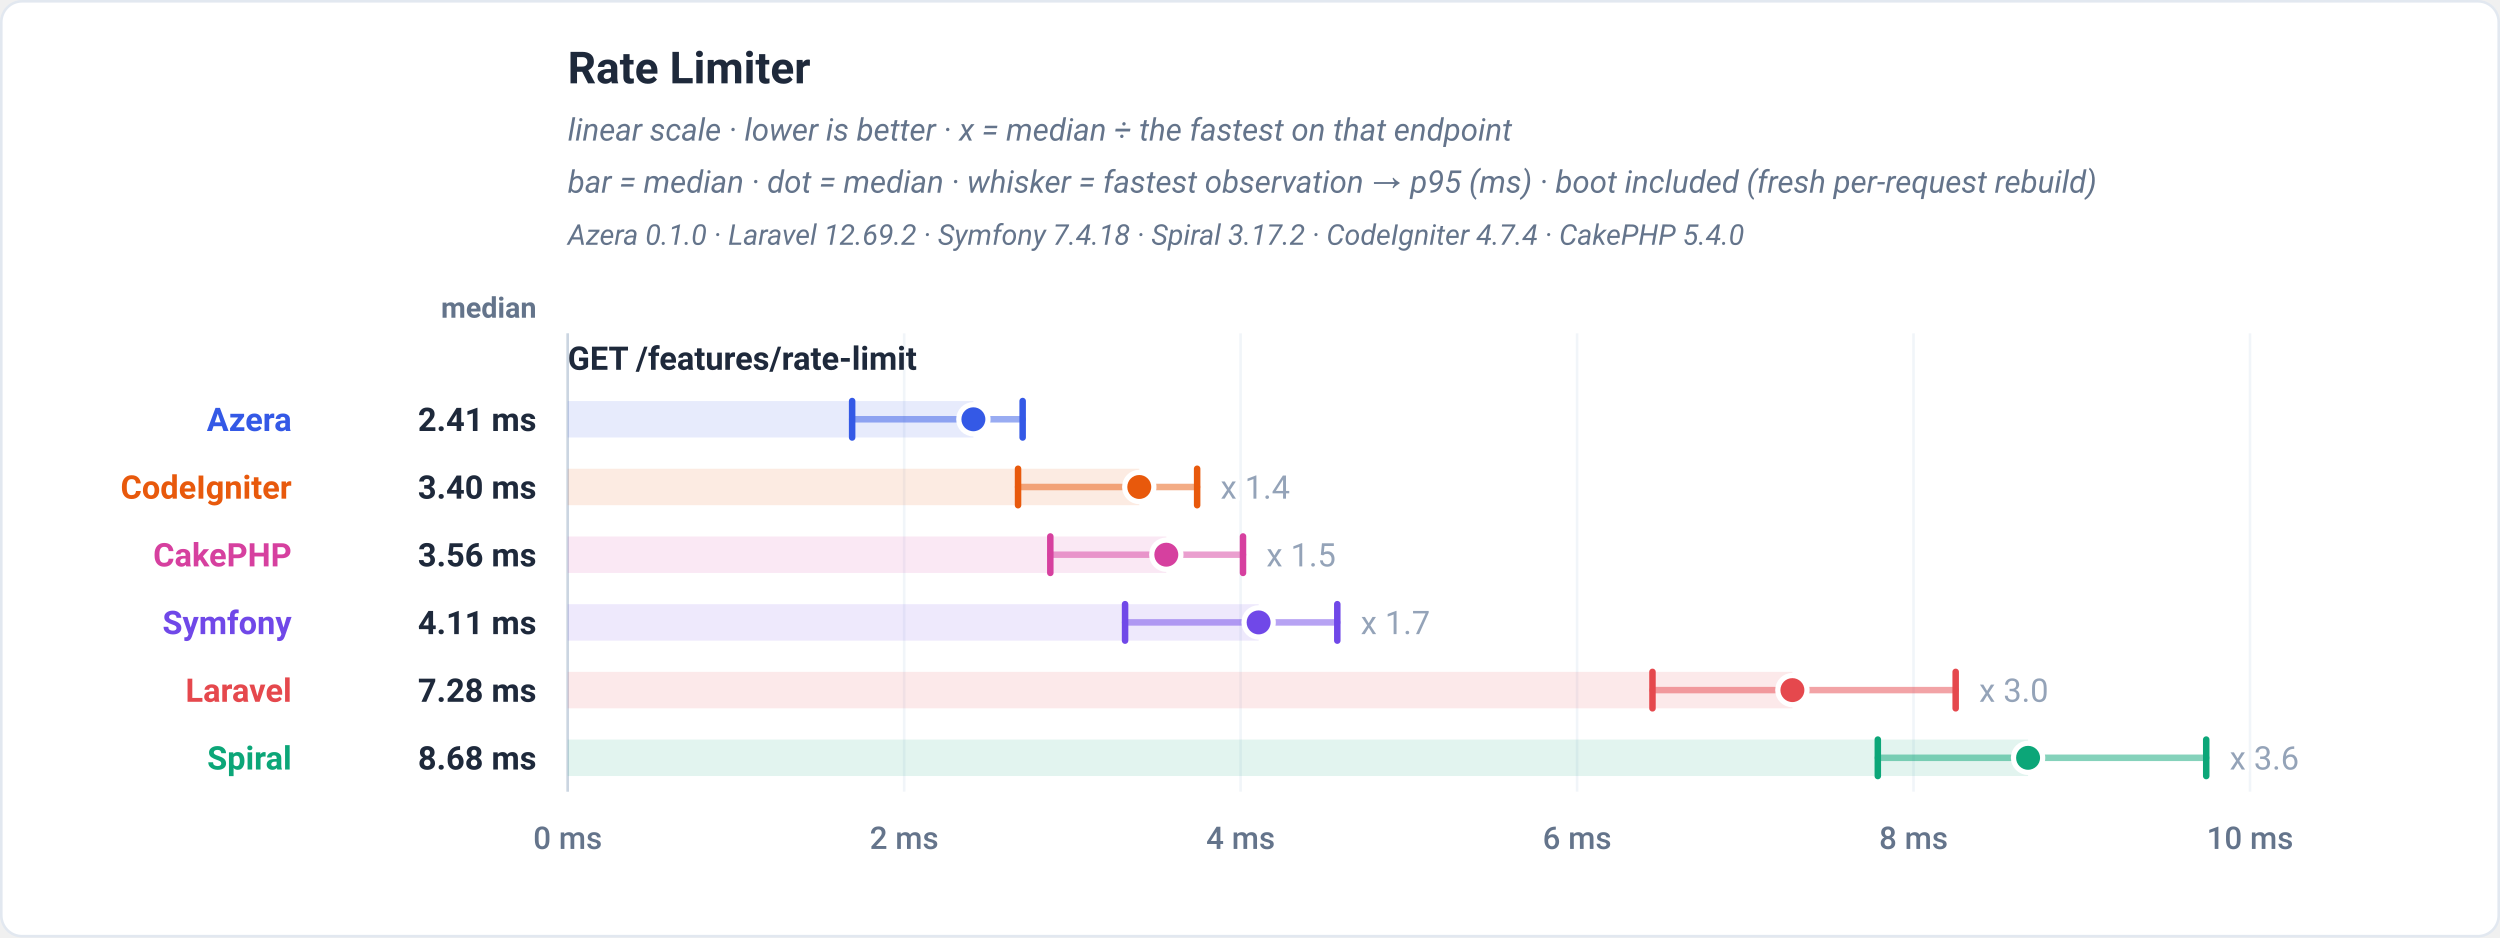
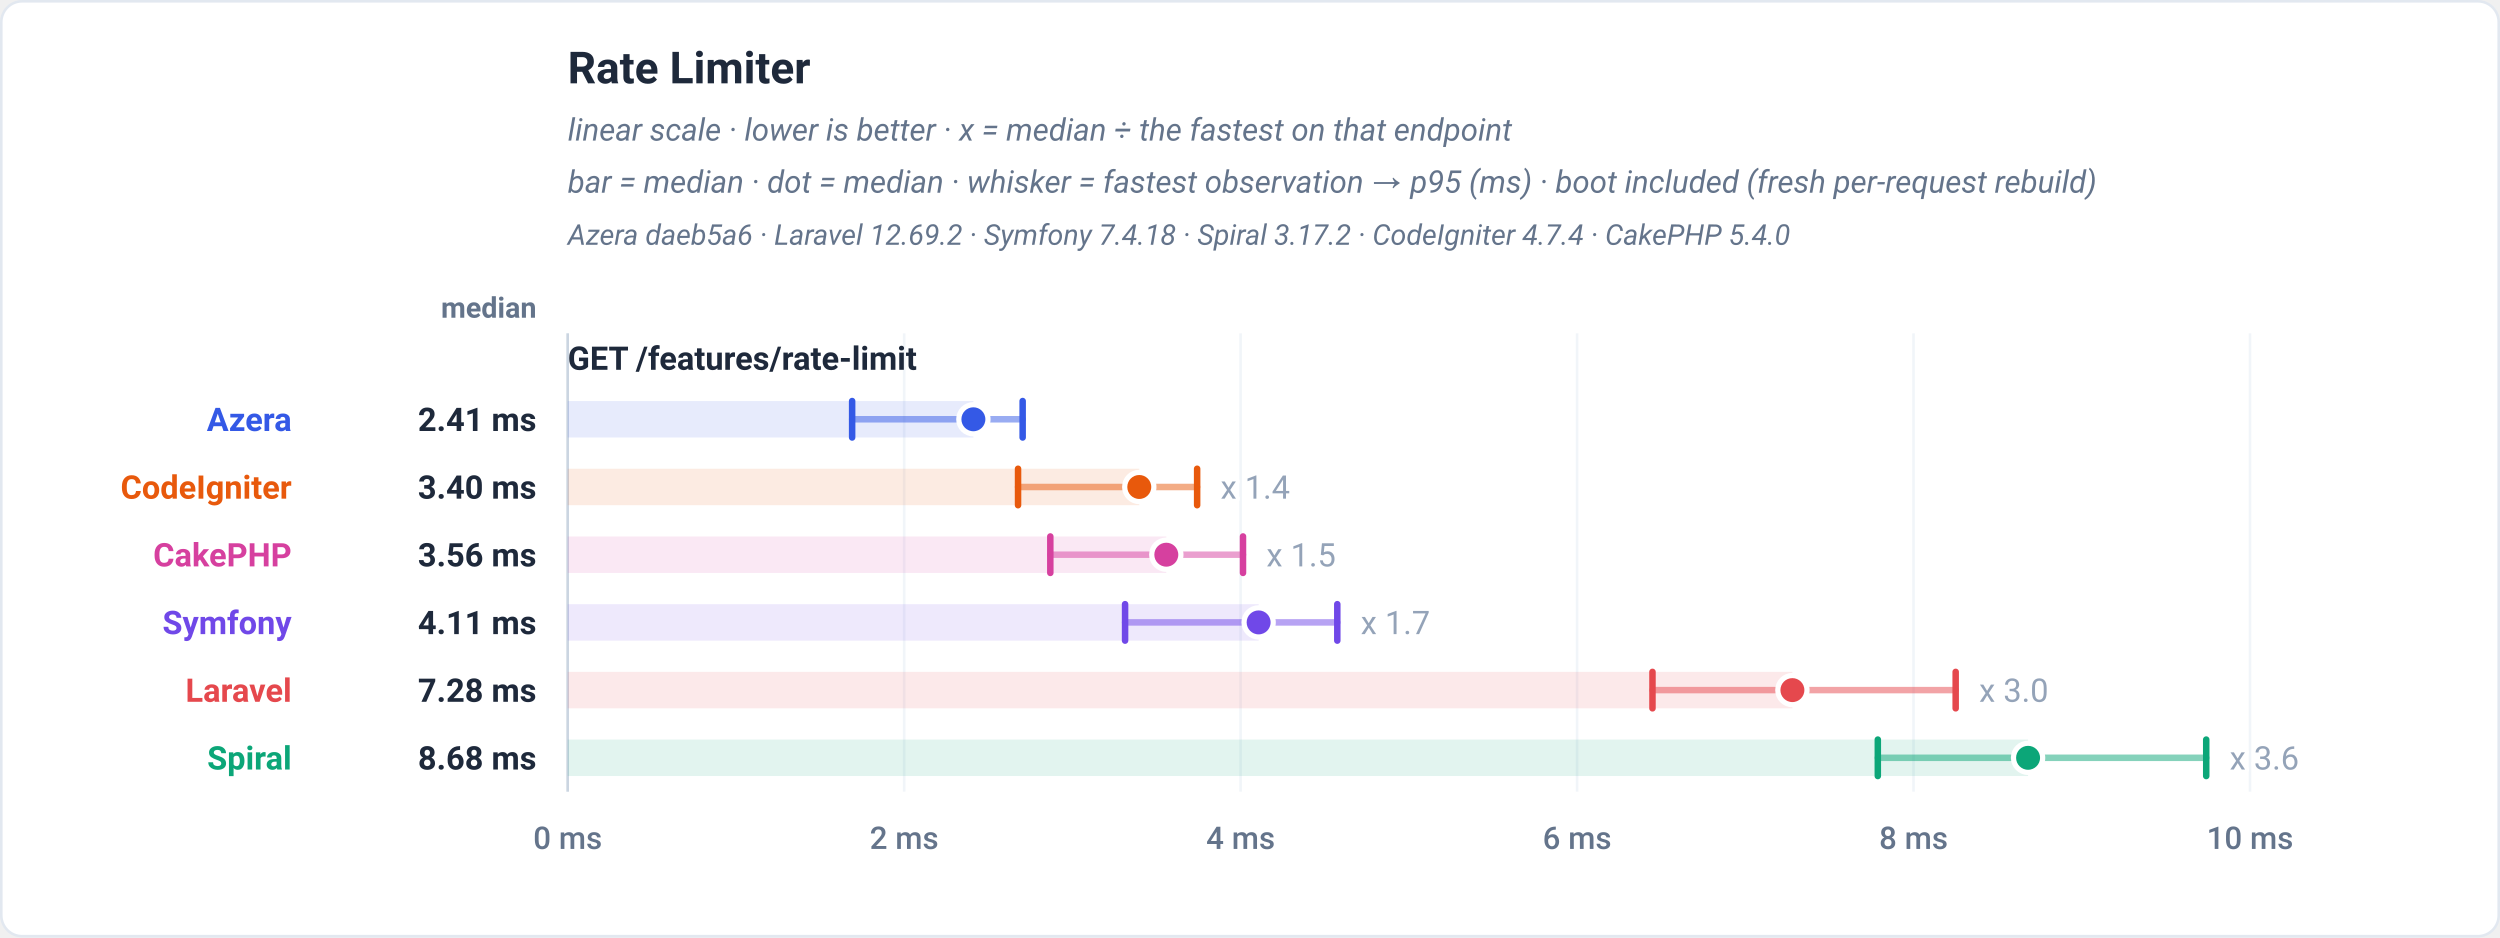
<svg xmlns="http://www.w3.org/2000/svg" viewBox="0 0 960 360" width="960" height="360" role="img" font-family="-apple-system,BlinkMacSystemFont,'Segoe UI',Roboto,Helvetica,Arial,sans-serif">
  <rect x="0.5" y="0.5" width="959" height="359" rx="8" fill="#ffffff" stroke="#e2e8f0" />
  <text x="218" y="32" font-family="-apple-system,BlinkMacSystemFont,'Segoe UI',Roboto,Helvetica,Arial,sans-serif" font-size="17" font-weight="700" fill="#1e293b" text-anchor="start">Rate Limiter</text>
  <text x="218" y="54" font-family="-apple-system,BlinkMacSystemFont,'Segoe UI',Roboto,Helvetica,Arial,sans-serif" font-size="12" font-weight="400" fill="#64748b" text-anchor="start" font-style="italic">linear scale · lower is better · x = median ÷ the fastest on that endpoint</text>
  <text x="218" y="74" font-family="-apple-system,BlinkMacSystemFont,'Segoe UI',Roboto,Helvetica,Arial,sans-serif" font-size="12" font-weight="400" fill="#64748b" text-anchor="start" font-style="italic">bar = median · dot = median · whisker = fastest observation → p95 (ms) · boot included (fresh per-request rebuild)</text>
-   <text x="218" y="94" font-family="-apple-system,BlinkMacSystemFont,'Segoe UI',Roboto,Helvetica,Arial,sans-serif" font-size="11" font-weight="400" fill="#64748b" text-anchor="start" font-style="italic">Azera 0.1.0 · Laravel 12.69.2 · Symfony 7.4.18 · Spiral 3.17.2 · CodeIgniter 4.7.4 · CakePHP 5.4.0</text>
+   <text x="218" y="94" font-family="-apple-system,BlinkMacSystemFont,'Segoe UI',Roboto,Helvetica,Arial,sans-serif" font-size="11" font-weight="400" fill="#64748b" text-anchor="start" font-style="italic">Azera daeb5a6 · Laravel 12.69.2 · Symfony 7.4.18 · Spiral 3.17.2 · CodeIgniter 4.7.4 · CakePHP 5.4.0</text>
  <text x="206" y="122" font-family="-apple-system,BlinkMacSystemFont,'Segoe UI',Roboto,Helvetica,Arial,sans-serif" font-size="11" font-weight="600" fill="#64748b" text-anchor="end">median</text>
  <line x1="218" y1="128" x2="218" y2="304" stroke="#f1f5f9" stroke-width="1" />
  <text x="218" y="326" font-family="-apple-system,BlinkMacSystemFont,'Segoe UI',Roboto,Helvetica,Arial,sans-serif" font-size="12" font-weight="500" fill="#64748b" text-anchor="middle">0 ms</text>
  <line x1="347.2" y1="128" x2="347.2" y2="304" stroke="#f1f5f9" stroke-width="1" />
  <text x="347.2" y="326" font-family="-apple-system,BlinkMacSystemFont,'Segoe UI',Roboto,Helvetica,Arial,sans-serif" font-size="12" font-weight="500" fill="#64748b" text-anchor="middle">2 ms</text>
  <line x1="476.4" y1="128" x2="476.4" y2="304" stroke="#f1f5f9" stroke-width="1" />
  <text x="476.4" y="326" font-family="-apple-system,BlinkMacSystemFont,'Segoe UI',Roboto,Helvetica,Arial,sans-serif" font-size="12" font-weight="500" fill="#64748b" text-anchor="middle">4 ms</text>
  <line x1="605.6" y1="128" x2="605.6" y2="304" stroke="#f1f5f9" stroke-width="1" />
  <text x="605.6" y="326" font-family="-apple-system,BlinkMacSystemFont,'Segoe UI',Roboto,Helvetica,Arial,sans-serif" font-size="12" font-weight="500" fill="#64748b" text-anchor="middle">6 ms</text>
  <line x1="734.8" y1="128" x2="734.8" y2="304" stroke="#f1f5f9" stroke-width="1" />
  <text x="734.8" y="326" font-family="-apple-system,BlinkMacSystemFont,'Segoe UI',Roboto,Helvetica,Arial,sans-serif" font-size="12" font-weight="500" fill="#64748b" text-anchor="middle">8 ms</text>
  <line x1="864" y1="128" x2="864" y2="304" stroke="#f1f5f9" stroke-width="1" />
  <text x="864" y="326" font-family="-apple-system,BlinkMacSystemFont,'Segoe UI',Roboto,Helvetica,Arial,sans-serif" font-size="12" font-weight="500" fill="#64748b" text-anchor="middle">10 ms</text>
  <line x1="218" y1="128" x2="218" y2="304" stroke="#cbd5e1" stroke-width="1" />
  <text x="218" y="142" font-family="-apple-system,BlinkMacSystemFont,'Segoe UI',Roboto,Helvetica,Arial,sans-serif" font-size="12.5" font-weight="700" fill="#1e293b" text-anchor="start">GET /features/rate-limit</text>
  <rect x="218" y="154" width="155.78" height="14" fill="#3459e6" fill-opacity="0.12" />
  <line x1="327.22" y1="161" x2="392.7" y2="161" stroke="#3459e6" stroke-width="2.5" stroke-linecap="round" opacity="0.5" />
  <line x1="327.22" y1="154" x2="327.22" y2="168" stroke="#3459e6" stroke-width="2.5" stroke-linecap="round" />
  <line x1="392.7" y1="154" x2="392.7" y2="168" stroke="#3459e6" stroke-width="2.5" stroke-linecap="round" />
  <circle cx="373.78" cy="161" r="5.6" fill="#3459e6" stroke="#ffffff" stroke-width="2" />
  <text x="112" y="165.5" font-family="-apple-system,BlinkMacSystemFont,'Segoe UI',Roboto,Helvetica,Arial,sans-serif" font-size="12.5" font-weight="700" fill="#3459e6" text-anchor="end">Azera</text>
  <text x="206" y="165.5" font-family="-apple-system,BlinkMacSystemFont,'Segoe UI',Roboto,Helvetica,Arial,sans-serif" font-size="12.5" font-weight="700" fill="#1e293b" text-anchor="end">2.41 ms</text>
  <rect x="218" y="180" width="219.48" height="14" fill="#e8590c" fill-opacity="0.12" />
  <line x1="390.93" y1="187" x2="459.7" y2="187" stroke="#e8590c" stroke-width="2.5" stroke-linecap="round" opacity="0.5" />
  <line x1="390.93" y1="180" x2="390.93" y2="194" stroke="#e8590c" stroke-width="2.5" stroke-linecap="round" />
  <line x1="459.7" y1="180" x2="459.7" y2="194" stroke="#e8590c" stroke-width="2.5" stroke-linecap="round" />
  <circle cx="437.48" cy="187" r="5.6" fill="#e8590c" stroke="#ffffff" stroke-width="2" />
  <text x="468.7" y="191.5" font-family="-apple-system,BlinkMacSystemFont,'Segoe UI',Roboto,Helvetica,Arial,sans-serif" font-size="12.5" font-weight="400" fill="#94a3b8" text-anchor="start" stroke="#ffffff" stroke-width="3" paint-order="stroke" stroke-linejoin="round">x 1.4</text>
  <text x="112" y="191.5" font-family="-apple-system,BlinkMacSystemFont,'Segoe UI',Roboto,Helvetica,Arial,sans-serif" font-size="12.5" font-weight="700" fill="#e8590c" text-anchor="end">CodeIgniter</text>
  <text x="206" y="191.5" font-family="-apple-system,BlinkMacSystemFont,'Segoe UI',Roboto,Helvetica,Arial,sans-serif" font-size="12.5" font-weight="700" fill="#1e293b" text-anchor="end">3.40 ms</text>
  <rect x="218" y="206" width="229.86" height="14" fill="#d6409f" fill-opacity="0.12" />
  <line x1="403.32" y1="213" x2="477.31" y2="213" stroke="#d6409f" stroke-width="2.5" stroke-linecap="round" opacity="0.5" />
  <line x1="403.32" y1="206" x2="403.32" y2="220" stroke="#d6409f" stroke-width="2.5" stroke-linecap="round" />
  <line x1="477.31" y1="206" x2="477.31" y2="220" stroke="#d6409f" stroke-width="2.5" stroke-linecap="round" />
  <circle cx="447.86" cy="213" r="5.6" fill="#d6409f" stroke="#ffffff" stroke-width="2" />
  <text x="486.31" y="217.5" font-family="-apple-system,BlinkMacSystemFont,'Segoe UI',Roboto,Helvetica,Arial,sans-serif" font-size="12.5" font-weight="400" fill="#94a3b8" text-anchor="start" stroke="#ffffff" stroke-width="3" paint-order="stroke" stroke-linejoin="round">x 1.5</text>
  <text x="112" y="217.5" font-family="-apple-system,BlinkMacSystemFont,'Segoe UI',Roboto,Helvetica,Arial,sans-serif" font-size="12.5" font-weight="700" fill="#d6409f" text-anchor="end">CakePHP</text>
  <text x="206" y="217.5" font-family="-apple-system,BlinkMacSystemFont,'Segoe UI',Roboto,Helvetica,Arial,sans-serif" font-size="12.5" font-weight="700" fill="#1e293b" text-anchor="end">3.56 ms</text>
  <rect x="218" y="232" width="265.31" height="14" fill="#7048e8" fill-opacity="0.12" />
  <line x1="432.03" y1="239" x2="513.52" y2="239" stroke="#7048e8" stroke-width="2.5" stroke-linecap="round" opacity="0.5" />
  <line x1="432.03" y1="232" x2="432.03" y2="246" stroke="#7048e8" stroke-width="2.5" stroke-linecap="round" />
  <line x1="513.52" y1="232" x2="513.52" y2="246" stroke="#7048e8" stroke-width="2.5" stroke-linecap="round" />
  <circle cx="483.31" cy="239" r="5.6" fill="#7048e8" stroke="#ffffff" stroke-width="2" />
  <text x="522.52" y="243.5" font-family="-apple-system,BlinkMacSystemFont,'Segoe UI',Roboto,Helvetica,Arial,sans-serif" font-size="12.5" font-weight="400" fill="#94a3b8" text-anchor="start" stroke="#ffffff" stroke-width="3" paint-order="stroke" stroke-linejoin="round">x 1.7</text>
  <text x="112" y="243.5" font-family="-apple-system,BlinkMacSystemFont,'Segoe UI',Roboto,Helvetica,Arial,sans-serif" font-size="12.5" font-weight="700" fill="#7048e8" text-anchor="end">Symfony</text>
  <text x="206" y="243.5" font-family="-apple-system,BlinkMacSystemFont,'Segoe UI',Roboto,Helvetica,Arial,sans-serif" font-size="12.5" font-weight="700" fill="#1e293b" text-anchor="end">4.11 ms</text>
  <rect x="218" y="258" width="470.28" height="14" fill="#e5484d" fill-opacity="0.12" />
  <line x1="634.55" y1="265" x2="750.98" y2="265" stroke="#e5484d" stroke-width="2.5" stroke-linecap="round" opacity="0.5" />
  <line x1="634.55" y1="258" x2="634.55" y2="272" stroke="#e5484d" stroke-width="2.5" stroke-linecap="round" />
  <line x1="750.98" y1="258" x2="750.98" y2="272" stroke="#e5484d" stroke-width="2.5" stroke-linecap="round" />
  <circle cx="688.28" cy="265" r="5.6" fill="#e5484d" stroke="#ffffff" stroke-width="2" />
  <text x="759.98" y="269.5" font-family="-apple-system,BlinkMacSystemFont,'Segoe UI',Roboto,Helvetica,Arial,sans-serif" font-size="12.5" font-weight="400" fill="#94a3b8" text-anchor="start" stroke="#ffffff" stroke-width="3" paint-order="stroke" stroke-linejoin="round">x 3.0</text>
  <text x="112" y="269.5" font-family="-apple-system,BlinkMacSystemFont,'Segoe UI',Roboto,Helvetica,Arial,sans-serif" font-size="12.5" font-weight="700" fill="#e5484d" text-anchor="end">Laravel</text>
  <text x="206" y="269.5" font-family="-apple-system,BlinkMacSystemFont,'Segoe UI',Roboto,Helvetica,Arial,sans-serif" font-size="12.5" font-weight="700" fill="#1e293b" text-anchor="end">7.28 ms</text>
  <rect x="218" y="284" width="560.78" height="14" fill="#0ca678" fill-opacity="0.12" />
  <line x1="721.08" y1="291" x2="847.19" y2="291" stroke="#0ca678" stroke-width="2.5" stroke-linecap="round" opacity="0.5" />
  <line x1="721.08" y1="284" x2="721.08" y2="298" stroke="#0ca678" stroke-width="2.5" stroke-linecap="round" />
  <line x1="847.19" y1="284" x2="847.19" y2="298" stroke="#0ca678" stroke-width="2.5" stroke-linecap="round" />
  <circle cx="778.78" cy="291" r="5.6" fill="#0ca678" stroke="#ffffff" stroke-width="2" />
  <text x="856.19" y="295.5" font-family="-apple-system,BlinkMacSystemFont,'Segoe UI',Roboto,Helvetica,Arial,sans-serif" font-size="12.5" font-weight="400" fill="#94a3b8" text-anchor="start" stroke="#ffffff" stroke-width="3" paint-order="stroke" stroke-linejoin="round">x 3.6</text>
  <text x="112" y="295.5" font-family="-apple-system,BlinkMacSystemFont,'Segoe UI',Roboto,Helvetica,Arial,sans-serif" font-size="12.5" font-weight="700" fill="#0ca678" text-anchor="end">Spiral</text>
  <text x="206" y="295.5" font-family="-apple-system,BlinkMacSystemFont,'Segoe UI',Roboto,Helvetica,Arial,sans-serif" font-size="12.5" font-weight="700" fill="#1e293b" text-anchor="end">8.68 ms</text>
</svg>
